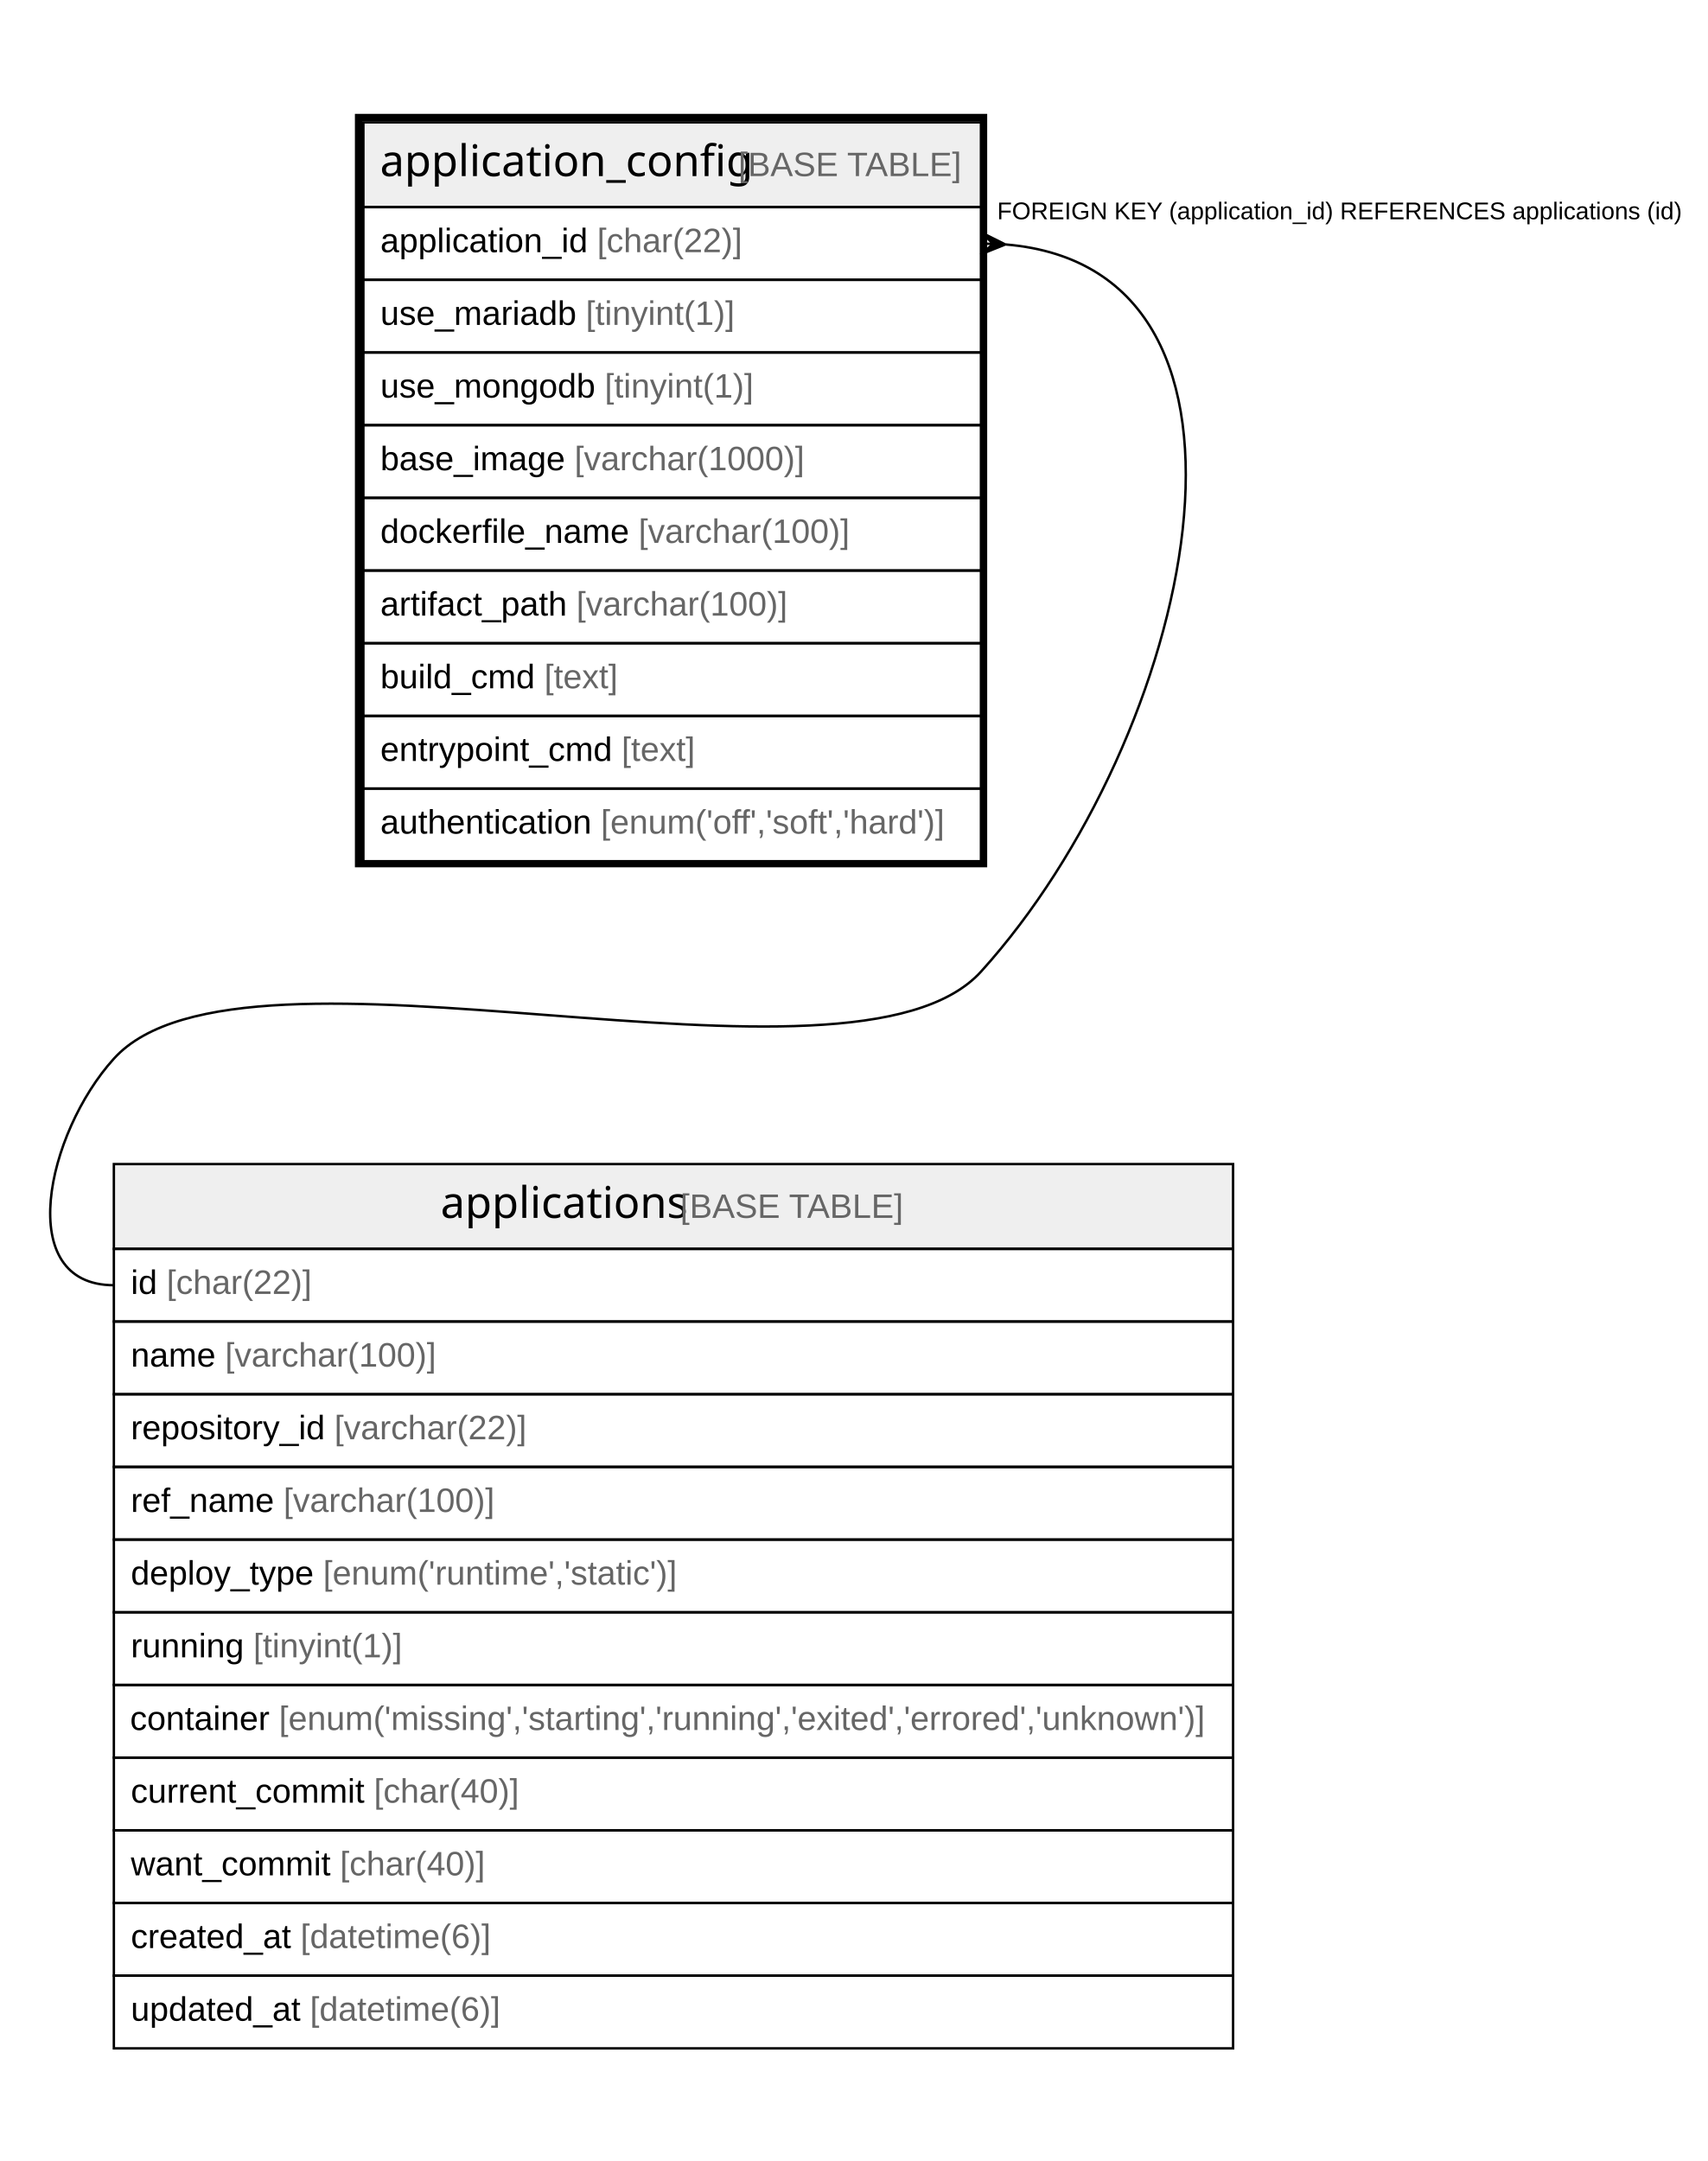
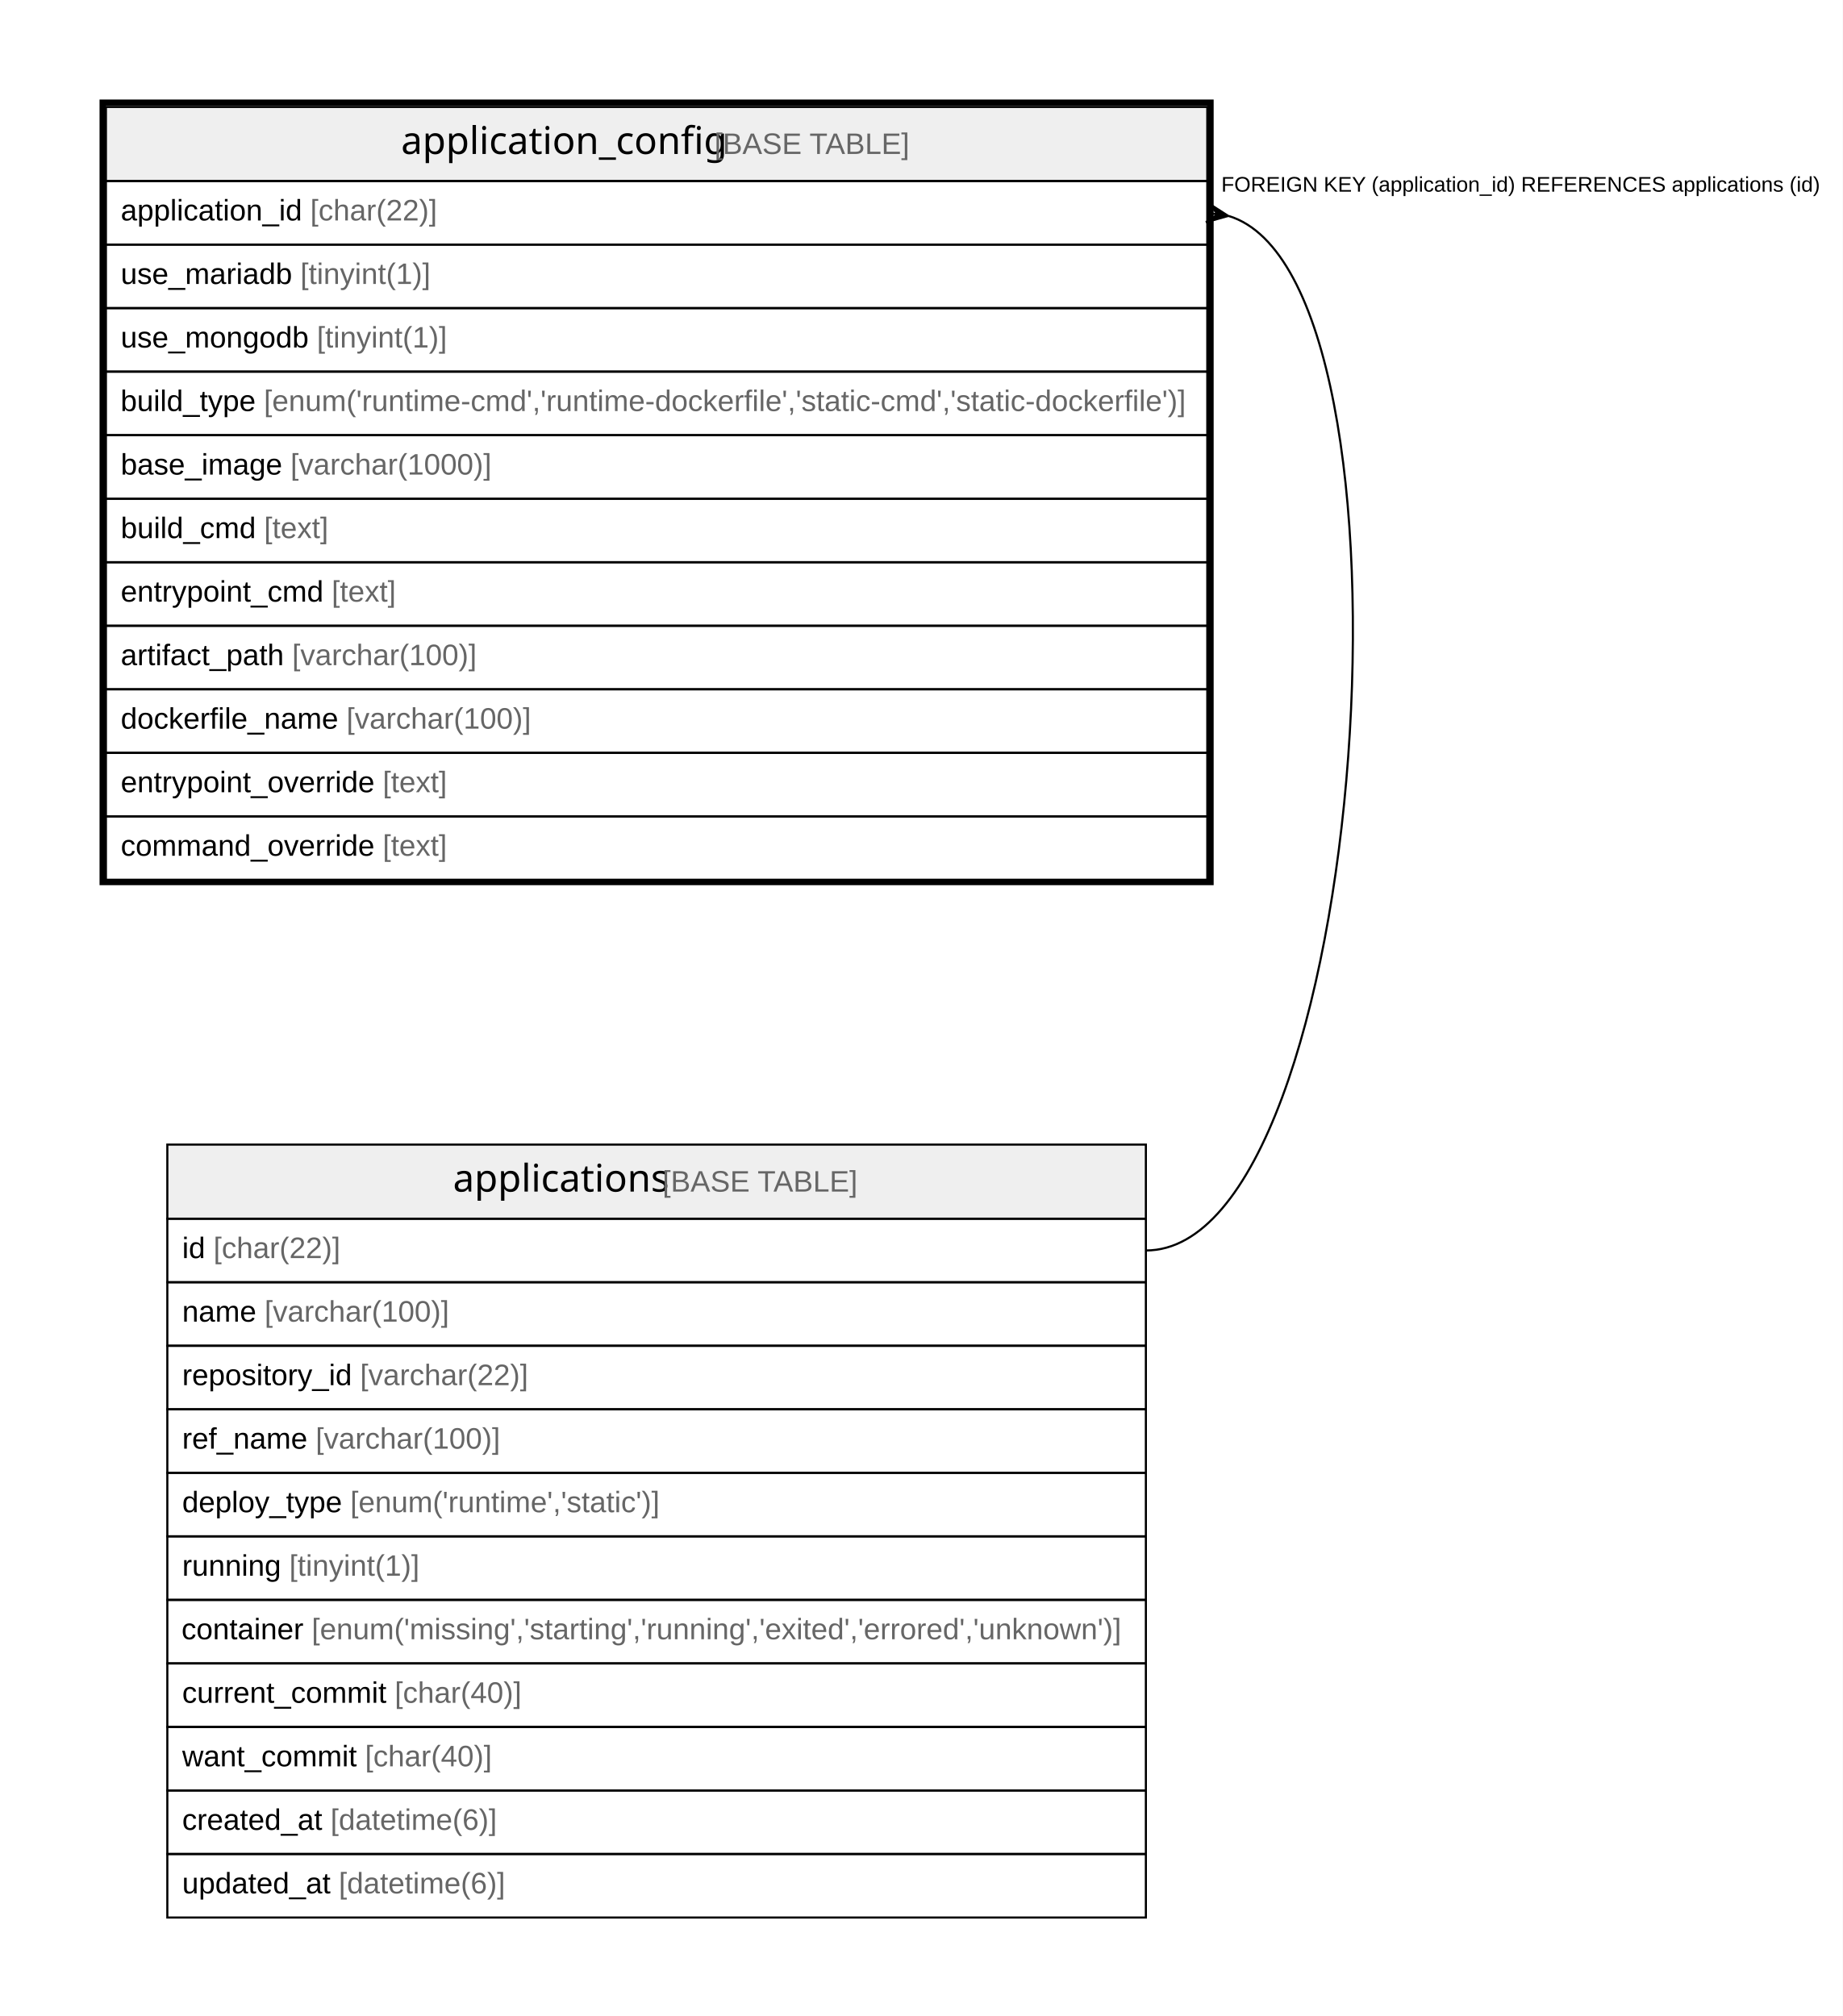
- <svg xmlns="http://www.w3.org/2000/svg" width="705pt" height="892pt" viewBox="0.00 0.00 705.00 892.00">
-   <g id="graph0" class="graph" transform="scale(1 1) rotate(0) translate(4 888)">
-     <polygon fill="#ffffff" stroke="transparent" points="-4,4 -4,-888 701,-888 701,4 -4,4" />
+ <svg xmlns="http://www.w3.org/2000/svg" width="870pt" height="952pt" viewBox="0.00 0.00 870.00 952.00">
+   <g id="graph0" class="graph" transform="scale(1 1) rotate(0) translate(4 948)">
+     <polygon fill="#ffffff" stroke="transparent" points="-4,4 -4,-948 866,-948 866,4 -4,4" />
    <g id="node1" class="node">
-       <polygon fill="#efefef" stroke="transparent" points="146,-802.5 146,-837.5 401,-837.5 401,-802.5 146,-802.5" />
-       <polygon fill="none" stroke="#000000" points="146,-802.5 146,-837.5 401,-837.5 401,-802.5 146,-802.5" />
-       <text text-anchor="start" x="152.851" y="-815.3" font-family="Arial Bold" font-size="18.00" fill="#000000">application_config</text>
-       <text text-anchor="start" x="296.895" y="-815.3" font-family="Arial" font-size="14.00" fill="#000000"> </text>
-       <text text-anchor="start" x="300.785" y="-815.3" font-family="Arial" font-size="14.00" fill="#666666">[BASE TABLE]</text>
-       <polygon fill="none" stroke="#000000" points="146,-772.5 146,-802.5 401,-802.5 401,-772.5 146,-772.5" />
-       <text text-anchor="start" x="153" y="-783.9" font-family="Arial" font-size="14.00" fill="#000000">application_id </text>
-       <text text-anchor="start" x="242.468" y="-783.9" font-family="Arial" font-size="14.00" fill="#666666">[char(22)]</text>
-       <polygon fill="none" stroke="#000000" points="146,-742.5 146,-772.5 401,-772.5 401,-742.5 146,-742.5" />
-       <text text-anchor="start" x="153" y="-753.9" font-family="Arial" font-size="14.00" fill="#000000">use_mariadb </text>
-       <text text-anchor="start" x="237.797" y="-753.9" font-family="Arial" font-size="14.00" fill="#666666">[tinyint(1)]</text>
-       <polygon fill="none" stroke="#000000" points="146,-712.5 146,-742.5 401,-742.5 401,-712.5 146,-712.5" />
-       <text text-anchor="start" x="153" y="-723.9" font-family="Arial" font-size="14.00" fill="#000000">use_mongodb </text>
-       <text text-anchor="start" x="245.595" y="-723.9" font-family="Arial" font-size="14.00" fill="#666666">[tinyint(1)]</text>
-       <polygon fill="none" stroke="#000000" points="146,-682.5 146,-712.5 401,-712.5 401,-682.5 146,-682.5" />
-       <text text-anchor="start" x="153" y="-693.9" font-family="Arial" font-size="14.00" fill="#000000">base_image </text>
-       <text text-anchor="start" x="233.136" y="-693.9" font-family="Arial" font-size="14.00" fill="#666666">[varchar(1000)]</text>
-       <polygon fill="none" stroke="#000000" points="146,-652.5 146,-682.5 401,-682.5 401,-652.5 146,-652.5" />
-       <text text-anchor="start" x="153" y="-663.9" font-family="Arial" font-size="14.00" fill="#000000">dockerfile_name </text>
-       <text text-anchor="start" x="259.576" y="-663.9" font-family="Arial" font-size="14.00" fill="#666666">[varchar(100)]</text>
-       <polygon fill="none" stroke="#000000" points="146,-622.5 146,-652.5 401,-652.5 401,-622.5 146,-622.5" />
-       <text text-anchor="start" x="153" y="-633.9" font-family="Arial" font-size="14.00" fill="#000000">artifact_path </text>
-       <text text-anchor="start" x="233.916" y="-633.9" font-family="Arial" font-size="14.00" fill="#666666">[varchar(100)]</text>
-       <polygon fill="none" stroke="#000000" points="146,-592.5 146,-622.5 401,-622.5 401,-592.5 146,-592.5" />
-       <text text-anchor="start" x="153" y="-603.9" font-family="Arial" font-size="14.00" fill="#000000">build_cmd </text>
-       <text text-anchor="start" x="220.677" y="-603.9" font-family="Arial" font-size="14.00" fill="#666666">[text]</text>
-       <polygon fill="none" stroke="#000000" points="146,-562.5 146,-592.5 401,-592.5 401,-562.5 146,-562.5" />
-       <text text-anchor="start" x="153" y="-573.9" font-family="Arial" font-size="14.00" fill="#000000">entrypoint_cmd </text>
-       <text text-anchor="start" x="252.578" y="-573.9" font-family="Arial" font-size="14.00" fill="#666666">[text]</text>
-       <polygon fill="none" stroke="#000000" points="146,-532.5 146,-562.5 401,-562.5 401,-532.5 146,-532.5" />
-       <text text-anchor="start" x="153" y="-543.9" font-family="Arial" font-size="14.00" fill="#000000">authentication </text>
-       <text text-anchor="start" x="244.036" y="-543.9" font-family="Arial" font-size="14.00" fill="#666666">[enum('off','soft','hard')]</text>
-       <polygon fill="none" stroke="#000000" stroke-width="3" points="144,-531.5 144,-839.5 402,-839.5 402,-531.5 144,-531.5" />
+       <polygon fill="#efefef" stroke="transparent" points="46,-862.5 46,-897.5 566,-897.5 566,-862.5 46,-862.5" />
+       <polygon fill="none" stroke="#000000" points="46,-862.5 46,-897.5 566,-897.5 566,-862.5 46,-862.5" />
+       <text text-anchor="start" x="185.351" y="-875.3" font-family="Arial Bold" font-size="18.00" fill="#000000">application_config</text>
+       <text text-anchor="start" x="329.395" y="-875.3" font-family="Arial" font-size="14.00" fill="#000000"> </text>
+       <text text-anchor="start" x="333.285" y="-875.3" font-family="Arial" font-size="14.00" fill="#666666">[BASE TABLE]</text>
+       <polygon fill="none" stroke="#000000" points="46,-832.5 46,-862.5 566,-862.5 566,-832.5 46,-832.5" />
+       <text text-anchor="start" x="53" y="-843.9" font-family="Arial" font-size="14.00" fill="#000000">application_id </text>
+       <text text-anchor="start" x="142.468" y="-843.9" font-family="Arial" font-size="14.00" fill="#666666">[char(22)]</text>
+       <polygon fill="none" stroke="#000000" points="46,-802.5 46,-832.5 566,-832.5 566,-802.5 46,-802.5" />
+       <text text-anchor="start" x="53" y="-813.9" font-family="Arial" font-size="14.00" fill="#000000">use_mariadb </text>
+       <text text-anchor="start" x="137.797" y="-813.9" font-family="Arial" font-size="14.00" fill="#666666">[tinyint(1)]</text>
+       <polygon fill="none" stroke="#000000" points="46,-772.5 46,-802.5 566,-802.5 566,-772.5 46,-772.5" />
+       <text text-anchor="start" x="53" y="-783.9" font-family="Arial" font-size="14.00" fill="#000000">use_mongodb </text>
+       <text text-anchor="start" x="145.595" y="-783.9" font-family="Arial" font-size="14.00" fill="#666666">[tinyint(1)]</text>
+       <polygon fill="none" stroke="#000000" points="46,-742.5 46,-772.5 566,-772.5 566,-742.5 46,-742.5" />
+       <text text-anchor="start" x="52.898" y="-753.9" font-family="Arial" font-size="14.00" fill="#000000">build_type </text>
+       <text text-anchor="start" x="120.588" y="-753.9" font-family="Arial" font-size="14.00" fill="#666666">[enum('runtime-cmd','runtime-dockerfile','static-cmd','static-dockerfile')]</text>
+       <polygon fill="none" stroke="#000000" points="46,-712.5 46,-742.5 566,-742.5 566,-712.5 46,-712.5" />
+       <text text-anchor="start" x="53" y="-723.9" font-family="Arial" font-size="14.00" fill="#000000">base_image </text>
+       <text text-anchor="start" x="133.136" y="-723.9" font-family="Arial" font-size="14.00" fill="#666666">[varchar(1000)]</text>
+       <polygon fill="none" stroke="#000000" points="46,-682.5 46,-712.5 566,-712.5 566,-682.5 46,-682.5" />
+       <text text-anchor="start" x="53" y="-693.9" font-family="Arial" font-size="14.00" fill="#000000">build_cmd </text>
+       <text text-anchor="start" x="120.677" y="-693.9" font-family="Arial" font-size="14.00" fill="#666666">[text]</text>
+       <polygon fill="none" stroke="#000000" points="46,-652.5 46,-682.5 566,-682.5 566,-652.5 46,-652.5" />
+       <text text-anchor="start" x="53" y="-663.9" font-family="Arial" font-size="14.00" fill="#000000">entrypoint_cmd </text>
+       <text text-anchor="start" x="152.578" y="-663.9" font-family="Arial" font-size="14.00" fill="#666666">[text]</text>
+       <polygon fill="none" stroke="#000000" points="46,-622.5 46,-652.5 566,-652.5 566,-622.5 46,-622.5" />
+       <text text-anchor="start" x="53" y="-633.9" font-family="Arial" font-size="14.00" fill="#000000">artifact_path </text>
+       <text text-anchor="start" x="133.916" y="-633.9" font-family="Arial" font-size="14.00" fill="#666666">[varchar(100)]</text>
+       <polygon fill="none" stroke="#000000" points="46,-592.5 46,-622.5 566,-622.5 566,-592.5 46,-592.5" />
+       <text text-anchor="start" x="53" y="-603.9" font-family="Arial" font-size="14.00" fill="#000000">dockerfile_name </text>
+       <text text-anchor="start" x="159.576" y="-603.9" font-family="Arial" font-size="14.00" fill="#666666">[varchar(100)]</text>
+       <polygon fill="none" stroke="#000000" points="46,-562.5 46,-592.5 566,-592.5 566,-562.5 46,-562.5" />
+       <text text-anchor="start" x="53" y="-573.9" font-family="Arial" font-size="14.00" fill="#000000">entrypoint_override </text>
+       <text text-anchor="start" x="176.693" y="-573.9" font-family="Arial" font-size="14.00" fill="#666666">[text]</text>
+       <polygon fill="none" stroke="#000000" points="46,-532.5 46,-562.5 566,-562.5 566,-532.5 46,-532.5" />
+       <text text-anchor="start" x="53" y="-543.9" font-family="Arial" font-size="14.00" fill="#000000">command_override </text>
+       <text text-anchor="start" x="176.683" y="-543.9" font-family="Arial" font-size="14.00" fill="#666666">[text]</text>
+       <polygon fill="none" stroke="#000000" stroke-width="3" points="44.5,-531.5 44.5,-899.5 567.5,-899.5 567.5,-531.5 44.5,-531.5" />
    </g>
    <g id="node2" class="node">
-       <polygon fill="#efefef" stroke="transparent" points="43,-372.5 43,-407.5 505,-407.5 505,-372.5 43,-372.5" />
-       <polygon fill="none" stroke="#000000" points="43,-372.5 43,-407.5 505,-407.5 505,-372.5 43,-372.5" />
-       <text text-anchor="start" x="177.862" y="-385.3" font-family="Arial Bold" font-size="18.00" fill="#000000">applications</text>
-       <text text-anchor="start" x="272.884" y="-385.3" font-family="Arial" font-size="14.00" fill="#000000"> </text>
-       <text text-anchor="start" x="276.775" y="-385.3" font-family="Arial" font-size="14.00" fill="#666666">[BASE TABLE]</text>
-       <polygon fill="none" stroke="#000000" points="43,-342.5 43,-372.5 505,-372.5 505,-342.5 43,-342.5" />
-       <text text-anchor="start" x="50" y="-353.9" font-family="Arial" font-size="14.00" fill="#000000">id </text>
-       <text text-anchor="start" x="64.78" y="-353.9" font-family="Arial" font-size="14.00" fill="#666666">[char(22)]</text>
-       <polygon fill="none" stroke="#000000" points="43,-312.5 43,-342.5 505,-342.5 505,-312.5 43,-312.5" />
-       <text text-anchor="start" x="50" y="-323.9" font-family="Arial" font-size="14.00" fill="#000000">name </text>
-       <text text-anchor="start" x="88.899" y="-323.9" font-family="Arial" font-size="14.00" fill="#666666">[varchar(100)]</text>
-       <polygon fill="none" stroke="#000000" points="43,-282.5 43,-312.5 505,-312.5 505,-282.5 43,-282.5" />
-       <text text-anchor="start" x="50" y="-293.9" font-family="Arial" font-size="14.00" fill="#000000">repository_id </text>
-       <text text-anchor="start" x="134.011" y="-293.9" font-family="Arial" font-size="14.00" fill="#666666">[varchar(22)]</text>
-       <polygon fill="none" stroke="#000000" points="43,-252.5 43,-282.5 505,-282.5 505,-252.5 43,-252.5" />
-       <text text-anchor="start" x="50" y="-263.9" font-family="Arial" font-size="14.00" fill="#000000">ref_name </text>
-       <text text-anchor="start" x="113.015" y="-263.9" font-family="Arial" font-size="14.00" fill="#666666">[varchar(100)]</text>
-       <polygon fill="none" stroke="#000000" points="43,-222.5 43,-252.5 505,-252.5 505,-222.5 43,-222.5" />
-       <text text-anchor="start" x="50" y="-233.9" font-family="Arial" font-size="14.00" fill="#000000">deploy_type </text>
-       <text text-anchor="start" x="129.366" y="-233.9" font-family="Arial" font-size="14.00" fill="#666666">[enum('runtime','static')]</text>
-       <polygon fill="none" stroke="#000000" points="43,-192.5 43,-222.5 505,-222.5 505,-192.5 43,-192.5" />
-       <text text-anchor="start" x="50" y="-203.9" font-family="Arial" font-size="14.00" fill="#000000">running </text>
-       <text text-anchor="start" x="100.571" y="-203.9" font-family="Arial" font-size="14.00" fill="#666666">[tinyint(1)]</text>
-       <polygon fill="none" stroke="#000000" points="43,-162.5 43,-192.5 505,-192.5 505,-162.5 43,-162.5" />
-       <text text-anchor="start" x="49.686" y="-173.9" font-family="Arial" font-size="14.00" fill="#000000">container </text>
-       <text text-anchor="start" x="111.147" y="-173.9" font-family="Arial" font-size="14.00" fill="#666666">[enum('missing','starting','running','exited','errored','unknown')]</text>
-       <polygon fill="none" stroke="#000000" points="43,-132.5 43,-162.5 505,-162.5 505,-132.5 43,-132.5" />
-       <text text-anchor="start" x="50" y="-143.9" font-family="Arial" font-size="14.00" fill="#000000">current_commit </text>
-       <text text-anchor="start" x="150.334" y="-143.9" font-family="Arial" font-size="14.00" fill="#666666">[char(40)]</text>
-       <polygon fill="none" stroke="#000000" points="43,-102.5 43,-132.5 505,-132.5 505,-102.5 43,-102.5" />
-       <text text-anchor="start" x="50" y="-113.9" font-family="Arial" font-size="14.00" fill="#000000">want_commit </text>
-       <text text-anchor="start" x="136.337" y="-113.9" font-family="Arial" font-size="14.00" fill="#666666">[char(40)]</text>
-       <polygon fill="none" stroke="#000000" points="43,-72.5 43,-102.5 505,-102.5 505,-72.5 43,-72.5" />
-       <text text-anchor="start" x="50" y="-83.9" font-family="Arial" font-size="14.00" fill="#000000">created_at </text>
-       <text text-anchor="start" x="120.028" y="-83.9" font-family="Arial" font-size="14.00" fill="#666666">[datetime(6)]</text>
-       <polygon fill="none" stroke="#000000" points="43,-42.5 43,-72.5 505,-72.5 505,-42.5 43,-42.5" />
-       <text text-anchor="start" x="50" y="-53.9" font-family="Arial" font-size="14.00" fill="#000000">updated_at </text>
-       <text text-anchor="start" x="123.933" y="-53.9" font-family="Arial" font-size="14.00" fill="#666666">[datetime(6)]</text>
+       <polygon fill="#efefef" stroke="transparent" points="75,-372.5 75,-407.5 537,-407.5 537,-372.5 75,-372.5" />
+       <polygon fill="none" stroke="#000000" points="75,-372.5 75,-407.5 537,-407.5 537,-372.5 75,-372.5" />
+       <text text-anchor="start" x="209.862" y="-385.3" font-family="Arial Bold" font-size="18.00" fill="#000000">applications</text>
+       <text text-anchor="start" x="304.884" y="-385.3" font-family="Arial" font-size="14.00" fill="#000000"> </text>
+       <text text-anchor="start" x="308.775" y="-385.3" font-family="Arial" font-size="14.00" fill="#666666">[BASE TABLE]</text>
+       <polygon fill="none" stroke="#000000" points="75,-342.5 75,-372.5 537,-372.5 537,-342.5 75,-342.5" />
+       <text text-anchor="start" x="82" y="-353.9" font-family="Arial" font-size="14.00" fill="#000000">id </text>
+       <text text-anchor="start" x="96.78" y="-353.9" font-family="Arial" font-size="14.00" fill="#666666">[char(22)]</text>
+       <polygon fill="none" stroke="#000000" points="75,-312.5 75,-342.5 537,-342.5 537,-312.5 75,-312.5" />
+       <text text-anchor="start" x="82" y="-323.9" font-family="Arial" font-size="14.00" fill="#000000">name </text>
+       <text text-anchor="start" x="120.899" y="-323.9" font-family="Arial" font-size="14.00" fill="#666666">[varchar(100)]</text>
+       <polygon fill="none" stroke="#000000" points="75,-282.5 75,-312.5 537,-312.5 537,-282.5 75,-282.5" />
+       <text text-anchor="start" x="82" y="-293.9" font-family="Arial" font-size="14.00" fill="#000000">repository_id </text>
+       <text text-anchor="start" x="166.011" y="-293.9" font-family="Arial" font-size="14.00" fill="#666666">[varchar(22)]</text>
+       <polygon fill="none" stroke="#000000" points="75,-252.5 75,-282.5 537,-282.5 537,-252.5 75,-252.5" />
+       <text text-anchor="start" x="82" y="-263.9" font-family="Arial" font-size="14.00" fill="#000000">ref_name </text>
+       <text text-anchor="start" x="145.015" y="-263.9" font-family="Arial" font-size="14.00" fill="#666666">[varchar(100)]</text>
+       <polygon fill="none" stroke="#000000" points="75,-222.5 75,-252.5 537,-252.5 537,-222.5 75,-222.5" />
+       <text text-anchor="start" x="82" y="-233.9" font-family="Arial" font-size="14.00" fill="#000000">deploy_type </text>
+       <text text-anchor="start" x="161.366" y="-233.9" font-family="Arial" font-size="14.00" fill="#666666">[enum('runtime','static')]</text>
+       <polygon fill="none" stroke="#000000" points="75,-192.5 75,-222.5 537,-222.5 537,-192.5 75,-192.5" />
+       <text text-anchor="start" x="82" y="-203.9" font-family="Arial" font-size="14.00" fill="#000000">running </text>
+       <text text-anchor="start" x="132.571" y="-203.9" font-family="Arial" font-size="14.00" fill="#666666">[tinyint(1)]</text>
+       <polygon fill="none" stroke="#000000" points="75,-162.5 75,-192.5 537,-192.5 537,-162.5 75,-162.5" />
+       <text text-anchor="start" x="81.686" y="-173.9" font-family="Arial" font-size="14.00" fill="#000000">container </text>
+       <text text-anchor="start" x="143.147" y="-173.9" font-family="Arial" font-size="14.00" fill="#666666">[enum('missing','starting','running','exited','errored','unknown')]</text>
+       <polygon fill="none" stroke="#000000" points="75,-132.5 75,-162.5 537,-162.5 537,-132.5 75,-132.5" />
+       <text text-anchor="start" x="82" y="-143.9" font-family="Arial" font-size="14.00" fill="#000000">current_commit </text>
+       <text text-anchor="start" x="182.334" y="-143.9" font-family="Arial" font-size="14.00" fill="#666666">[char(40)]</text>
+       <polygon fill="none" stroke="#000000" points="75,-102.5 75,-132.5 537,-132.5 537,-102.5 75,-102.5" />
+       <text text-anchor="start" x="82" y="-113.9" font-family="Arial" font-size="14.00" fill="#000000">want_commit </text>
+       <text text-anchor="start" x="168.337" y="-113.9" font-family="Arial" font-size="14.00" fill="#666666">[char(40)]</text>
+       <polygon fill="none" stroke="#000000" points="75,-72.5 75,-102.5 537,-102.5 537,-72.5 75,-72.5" />
+       <text text-anchor="start" x="82" y="-83.9" font-family="Arial" font-size="14.00" fill="#000000">created_at </text>
+       <text text-anchor="start" x="152.028" y="-83.9" font-family="Arial" font-size="14.00" fill="#666666">[datetime(6)]</text>
+       <polygon fill="none" stroke="#000000" points="75,-42.5 75,-72.5 537,-72.5 537,-42.5 75,-42.5" />
+       <text text-anchor="start" x="82" y="-53.9" font-family="Arial" font-size="14.00" fill="#000000">updated_at </text>
+       <text text-anchor="start" x="155.933" y="-53.9" font-family="Arial" font-size="14.00" fill="#666666">[datetime(6)]</text>
    </g>
    <g id="edge1" class="edge">
-       <path fill="none" stroke="#000000" d="M411.197,-787.085C532.205,-776.948 488.227,-583.438 401,-487 347.365,-427.701 96.635,-510.299 43,-451 15.124,-420.181 1.444,-357.5 43,-357.5" />
-       <polygon fill="#000000" stroke="#000000" points="410.992,-787.094 400.817,-783.004 405.996,-787.297 401,-787.5 401,-787.5 401,-787.5 405.996,-787.297 401.183,-791.996 410.992,-787.094 410.992,-787.094" />
-       <text text-anchor="start" x="407.602" y="-797.5" font-family="Arial" font-size="10.00" fill="#000000">FOREIGN KEY (application_id) REFERENCES applications (id)</text>
+       <path fill="none" stroke="#000000" d="M576.117,-846.006C673.127,-816.427 642.564,-357.5 537,-357.5" />
+       <polygon fill="#000000" stroke="#000000" points="575.893,-846.039 565.343,-843.048 570.946,-846.77 566,-847.5 566,-847.5 566,-847.5 570.946,-846.77 566.657,-851.952 575.893,-846.039 575.893,-846.039" />
+       <text text-anchor="start" x="572.602" y="-857.5" font-family="Arial" font-size="10.00" fill="#000000">FOREIGN KEY (application_id) REFERENCES applications (id)</text>
    </g>
  </g>
</svg>
